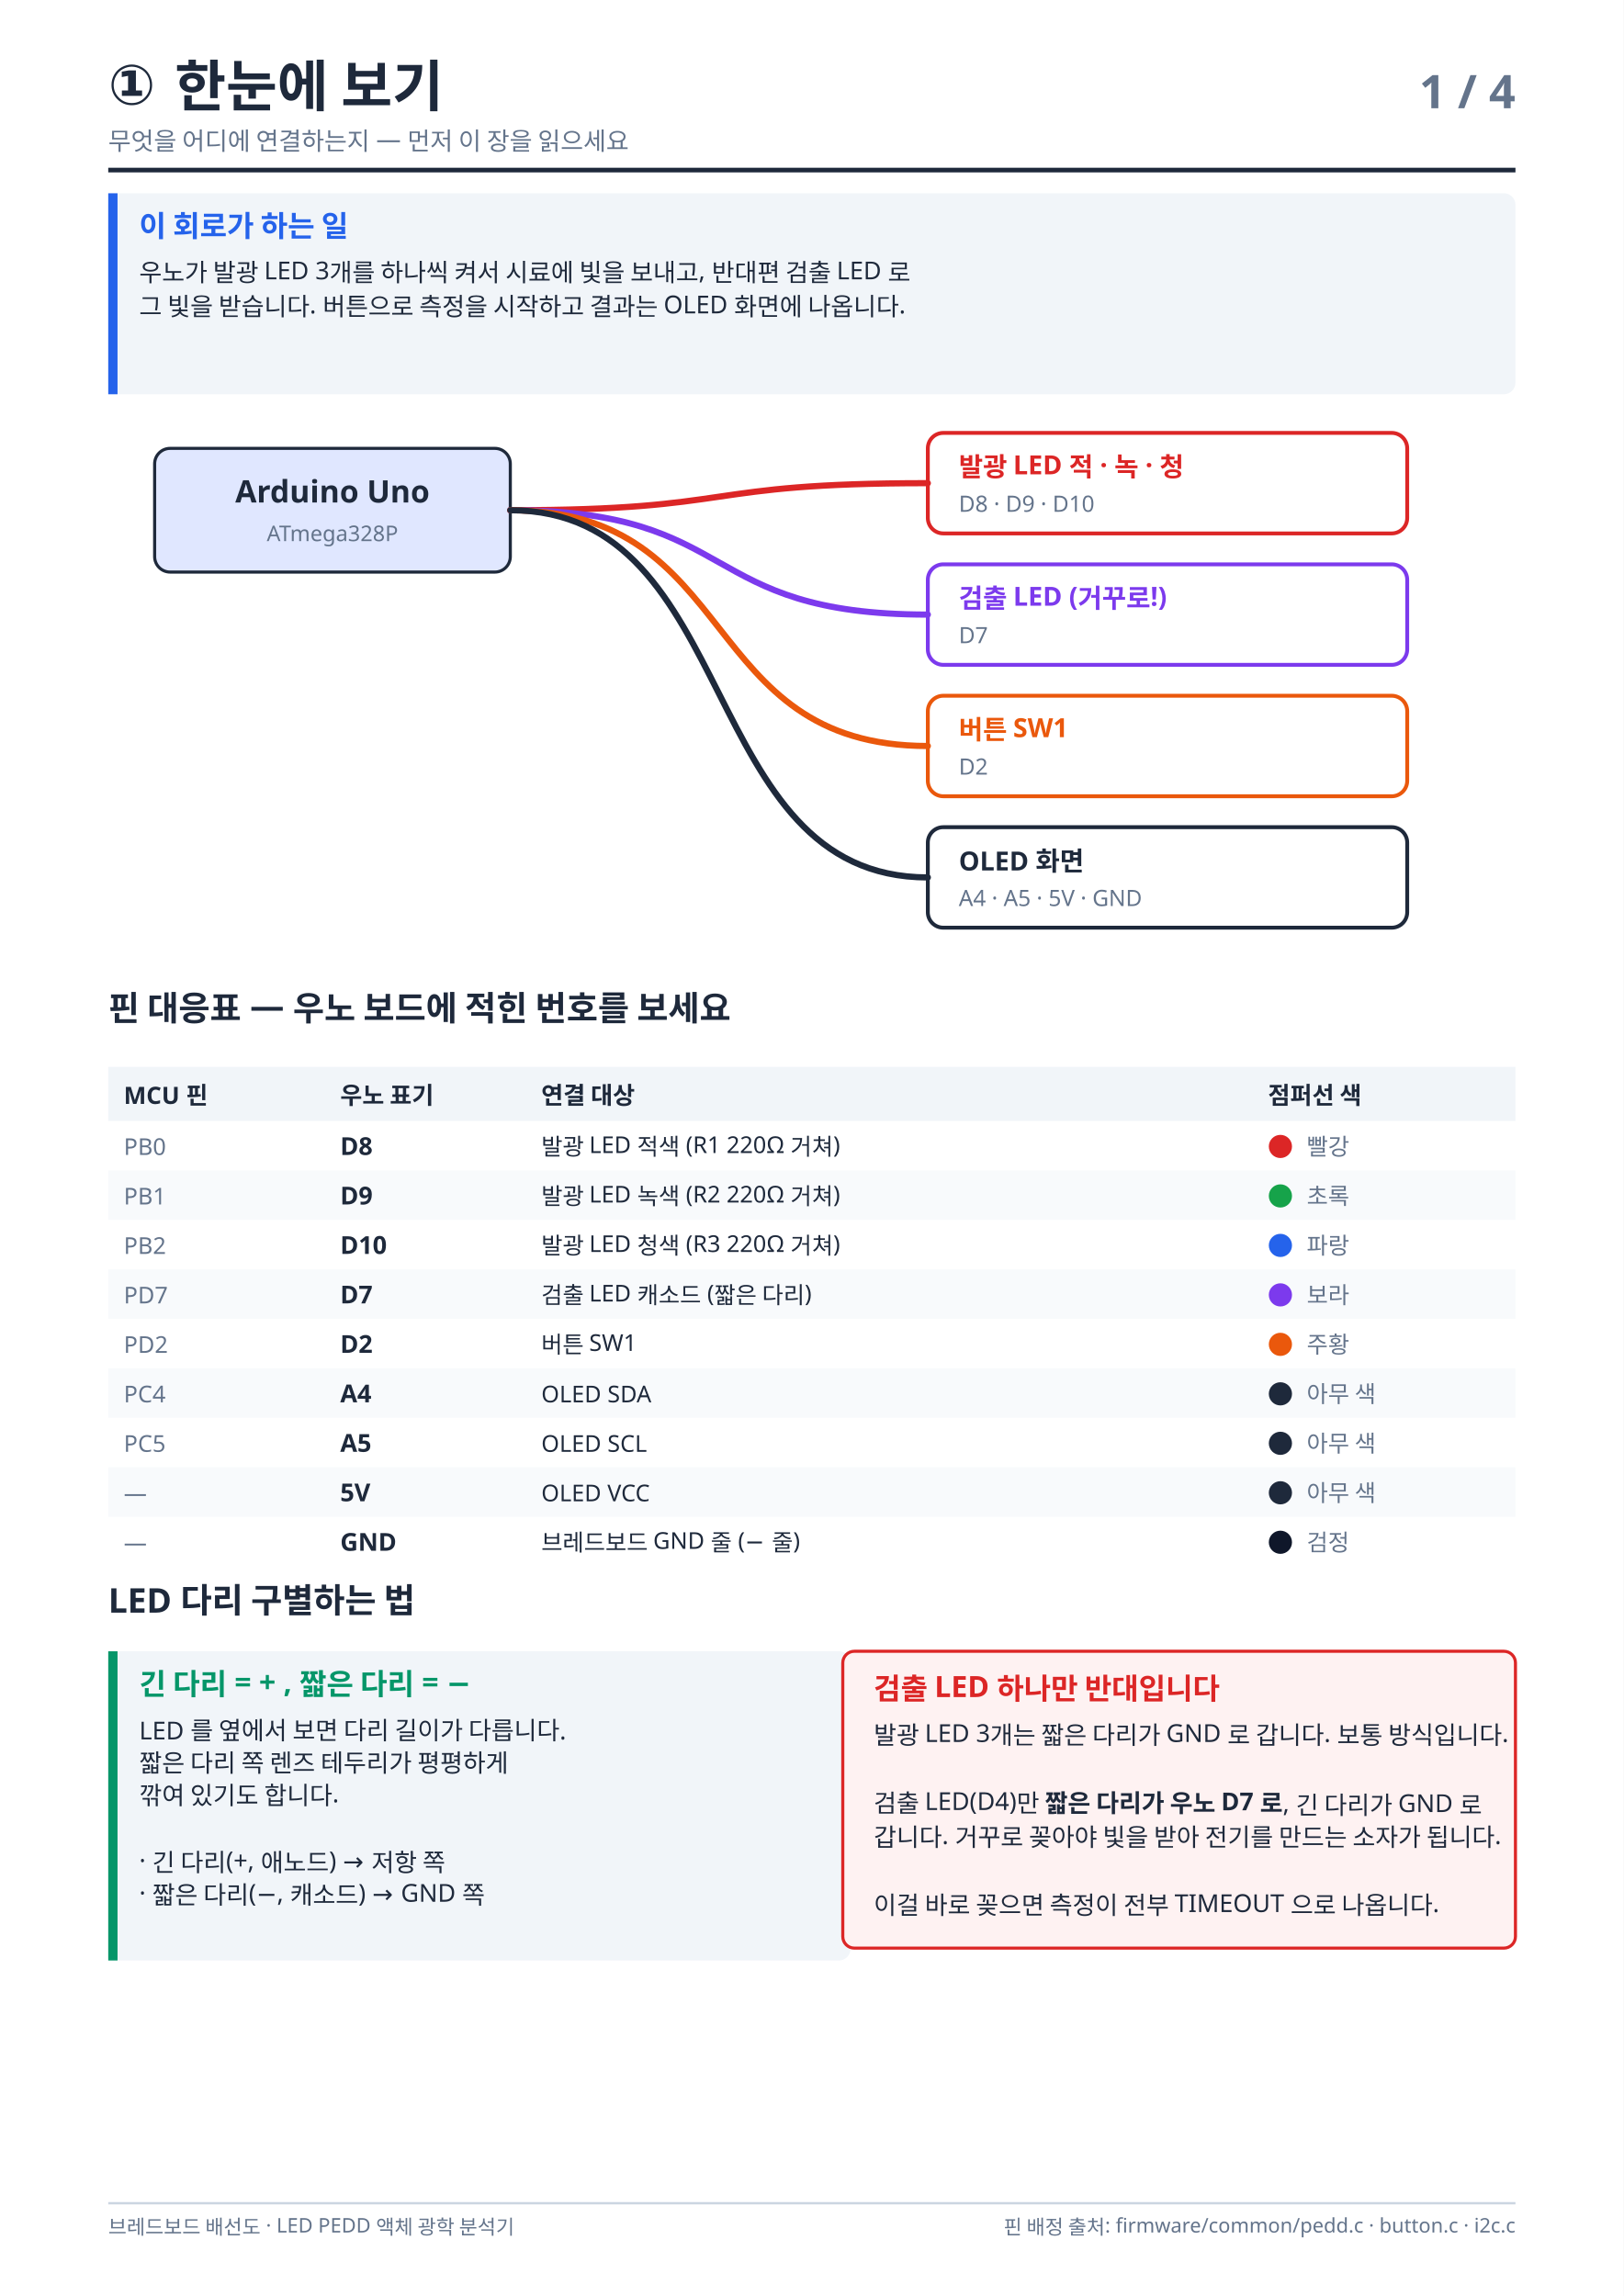
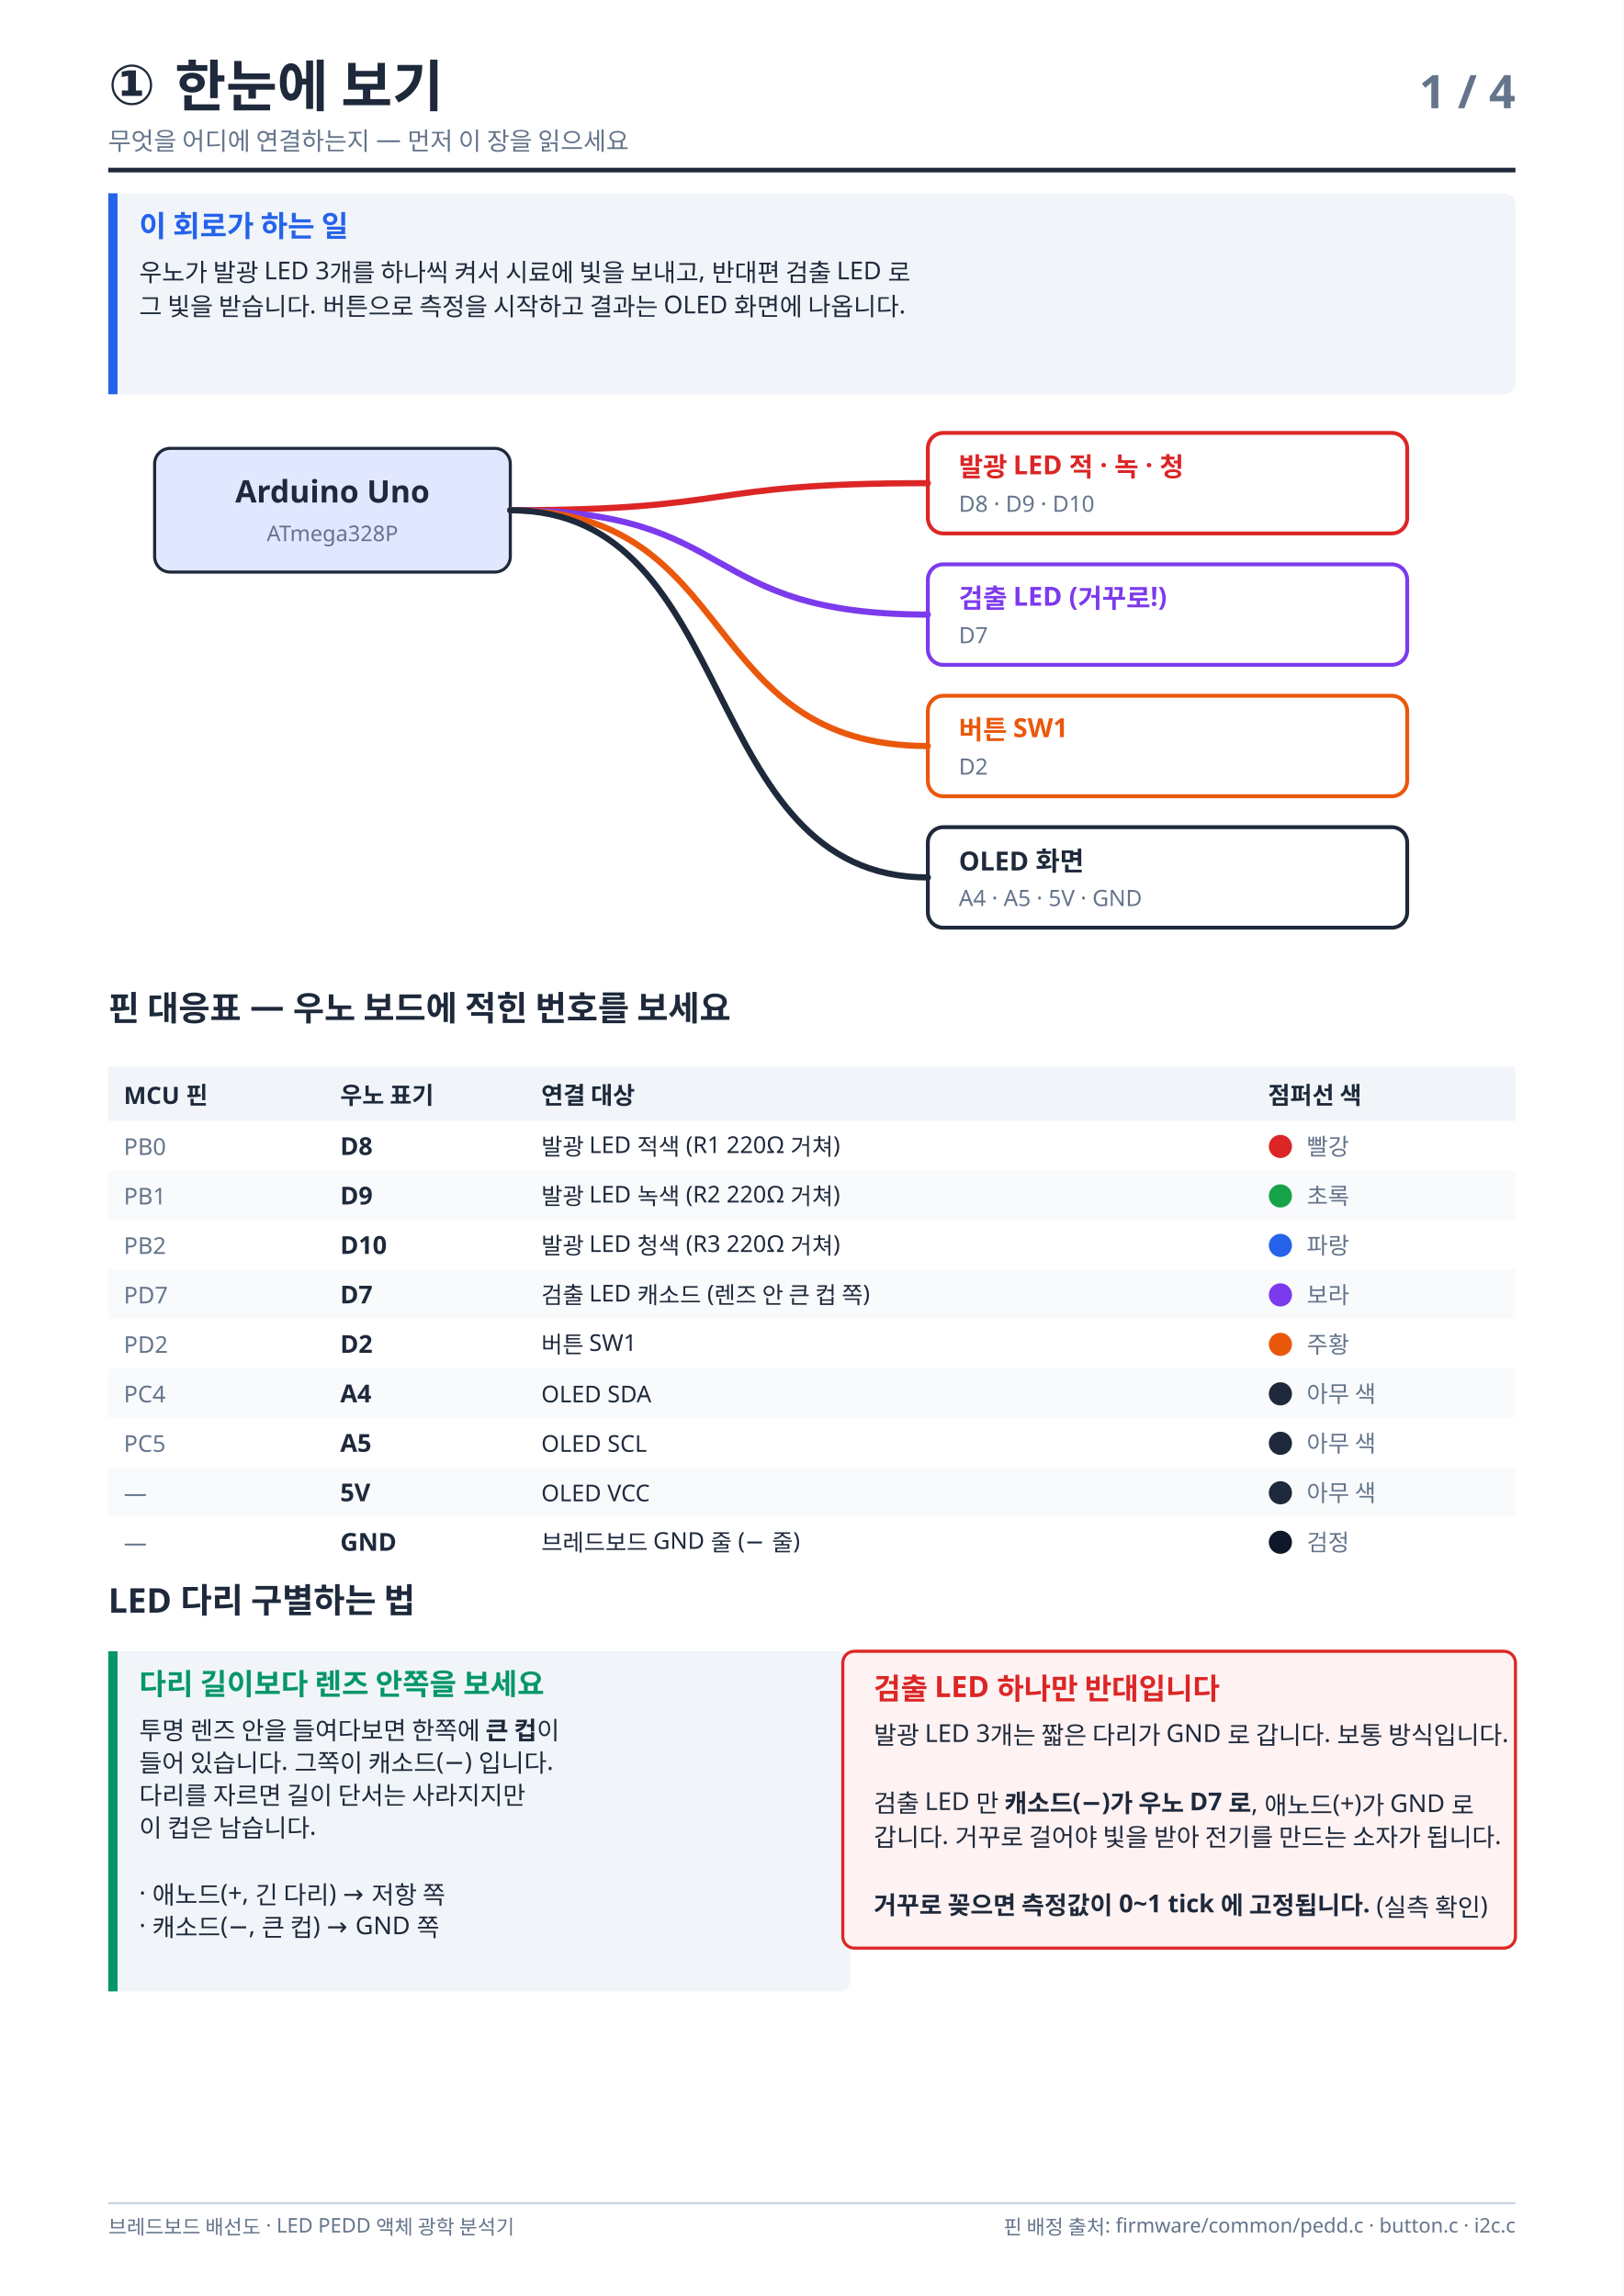
<svg xmlns="http://www.w3.org/2000/svg" width="210mm" height="297mm" viewBox="0 0 210 297" font-family="'Malgun Gothic','맑은 고딕','Noto Sans KR',sans-serif">
  <rect width="210" height="297" fill="#ffffff" />
  <line x1="14.00" y1="22.00" x2="196.00" y2="22.00" stroke="#1e293b" stroke-width="0.60" stroke-linecap="butt" />
  <text x="14.00" y="13.50" font-size="7.20" text-anchor="start" font-weight="700" fill="#1e293b">① 한눈에 보기</text>
  <text x="14.00" y="19.40" font-size="3.20" text-anchor="start" font-weight="400" fill="#64748b">무엇을 어디에 연결하는지 — 먼저 이 장을 읽으세요</text>
  <text x="196.00" y="14.00" font-size="6.00" text-anchor="end" font-weight="700" fill="#64748b">1 / 4</text>
  <rect x="14.00" y="25.00" width="182.00" height="26.00" rx="1.50" fill="#f1f5f9" stroke="none" stroke-width="0.30" />
  <rect x="14.00" y="25.00" width="1.20" height="26.00" rx="0.00" fill="#2563eb" stroke="none" stroke-width="0.30" />
  <text x="18.00" y="30.60" font-size="3.80" text-anchor="start" font-weight="700" fill="#2563eb">이 회로가 하는 일</text>
  <text x="18.00" y="36.40" font-size="3.20" text-anchor="start" font-weight="400" fill="#1e293b">우노가 발광 LED 3개를 하나씩 켜서 시료에 빛을 보내고, 반대편 검출 LED 로</text>
  <text x="18.00" y="40.80" font-size="3.20" text-anchor="start" font-weight="400" fill="#1e293b">그 빛을 받습니다. 버튼으로 측정을 시작하고 결과는 OLED 화면에 나옵니다.</text>
  <rect x="20.00" y="58.00" width="46.00" height="16.00" rx="2.00" fill="#e0e7ff" stroke="#1e293b" stroke-width="0.40" />
  <text x="43.00" y="65.00" font-size="4.00" text-anchor="middle" font-weight="700" fill="#1e293b">Arduino Uno</text>
  <text x="43.00" y="70.00" font-size="2.80" text-anchor="middle" font-weight="400" fill="#64748b">ATmega328P</text>
  <rect x="120.00" y="56.00" width="62.00" height="13.00" rx="2.00" fill="#ffffff" stroke="#dc2626" stroke-width="0.50" />
  <text x="124.00" y="61.60" font-size="3.40" text-anchor="start" font-weight="700" fill="#dc2626">발광 LED 적 · 녹 · 청</text>
  <text x="124.00" y="66.20" font-size="2.90" text-anchor="start" font-weight="400" fill="#64748b">D8 · D9 · D10</text>
  <path d="M 66.00 66.00 C 96.00 66.00, 90.00 62.50, 120.00 62.50" fill="none" stroke="#dc2626" stroke-width="0.8" stroke-linecap="round" />
  <rect x="120.00" y="73.00" width="62.00" height="13.00" rx="2.00" fill="#ffffff" stroke="#7c3aed" stroke-width="0.50" />
  <text x="124.00" y="78.60" font-size="3.40" text-anchor="start" font-weight="700" fill="#7c3aed">검출 LED (거꾸로!)</text>
  <text x="124.00" y="83.20" font-size="2.90" text-anchor="start" font-weight="400" fill="#64748b">D7</text>
  <path d="M 66.00 66.00 C 96.00 66.00, 90.00 79.50, 120.00 79.50" fill="none" stroke="#7c3aed" stroke-width="0.8" stroke-linecap="round" />
  <rect x="120.00" y="90.00" width="62.00" height="13.00" rx="2.00" fill="#ffffff" stroke="#ea580c" stroke-width="0.50" />
  <text x="124.00" y="95.60" font-size="3.40" text-anchor="start" font-weight="700" fill="#ea580c">버튼 SW1</text>
  <text x="124.00" y="100.20" font-size="2.90" text-anchor="start" font-weight="400" fill="#64748b">D2</text>
  <path d="M 66.00 66.00 C 96.00 66.00, 90.00 96.50, 120.00 96.50" fill="none" stroke="#ea580c" stroke-width="0.8" stroke-linecap="round" />
  <rect x="120.00" y="107.00" width="62.00" height="13.00" rx="2.00" fill="#ffffff" stroke="#1e293b" stroke-width="0.50" />
  <text x="124.00" y="112.60" font-size="3.40" text-anchor="start" font-weight="700" fill="#1e293b">OLED 화면</text>
  <text x="124.00" y="117.20" font-size="2.90" text-anchor="start" font-weight="400" fill="#64748b">A4 · A5 · 5V · GND</text>
  <path d="M 66.00 66.00 C 96.00 66.00, 90.00 113.50, 120.00 113.50" fill="none" stroke="#1e293b" stroke-width="0.8" stroke-linecap="round" />
  <text x="14.00" y="132.00" font-size="4.40" text-anchor="start" font-weight="700" fill="#1e293b">핀 대응표 — 우노 보드에 적힌 번호를 보세요</text>
  <rect x="14.00" y="138.00" width="182.00" height="7.00" rx="0.00" fill="#f1f5f9" stroke="none" stroke-width="0.30" />
  <text x="16.00" y="142.80" font-size="3.10" text-anchor="start" font-weight="700" fill="#1e293b">MCU 핀</text>
  <text x="44.00" y="142.80" font-size="3.10" text-anchor="start" font-weight="700" fill="#1e293b">우노 표기</text>
  <text x="70.00" y="142.80" font-size="3.10" text-anchor="start" font-weight="700" fill="#1e293b">연결 대상</text>
  <text x="164.00" y="142.80" font-size="3.10" text-anchor="start" font-weight="700" fill="#1e293b">점퍼선 색</text>
  <text x="16.00" y="149.40" font-size="3.00" text-anchor="start" font-weight="400" fill="#64748b">PB0</text>
  <text x="44.00" y="149.40" font-size="3.20" text-anchor="start" font-weight="700" fill="#1e293b">D8</text>
  <text x="70.00" y="149.40" font-size="3.00" text-anchor="start" font-weight="400" fill="#1e293b">발광 LED 적색 (R1 220Ω 거쳐)</text>
  <circle cx="165.60" cy="148.30" r="1.50" fill="#dc2626" stroke="none" stroke-width="0.30" />
  <text x="169.00" y="149.40" font-size="3.00" text-anchor="start" font-weight="400" fill="#64748b">빨강</text>
  <rect x="14.00" y="151.40" width="182.00" height="6.40" rx="0.00" fill="#f8fafc" stroke="none" stroke-width="0.30" />
  <text x="16.00" y="155.80" font-size="3.00" text-anchor="start" font-weight="400" fill="#64748b">PB1</text>
  <text x="44.00" y="155.80" font-size="3.20" text-anchor="start" font-weight="700" fill="#1e293b">D9</text>
  <text x="70.00" y="155.80" font-size="3.00" text-anchor="start" font-weight="400" fill="#1e293b">발광 LED 녹색 (R2 220Ω 거쳐)</text>
  <circle cx="165.60" cy="154.70" r="1.50" fill="#16a34a" stroke="none" stroke-width="0.30" />
  <text x="169.00" y="155.80" font-size="3.00" text-anchor="start" font-weight="400" fill="#64748b">초록</text>
  <text x="16.00" y="162.20" font-size="3.00" text-anchor="start" font-weight="400" fill="#64748b">PB2</text>
  <text x="44.00" y="162.20" font-size="3.20" text-anchor="start" font-weight="700" fill="#1e293b">D10</text>
  <text x="70.00" y="162.20" font-size="3.00" text-anchor="start" font-weight="400" fill="#1e293b">발광 LED 청색 (R3 220Ω 거쳐)</text>
  <circle cx="165.60" cy="161.10" r="1.50" fill="#2563eb" stroke="none" stroke-width="0.30" />
  <text x="169.00" y="162.20" font-size="3.00" text-anchor="start" font-weight="400" fill="#64748b">파랑</text>
  <rect x="14.00" y="164.20" width="182.00" height="6.40" rx="0.00" fill="#f8fafc" stroke="none" stroke-width="0.30" />
  <text x="16.00" y="168.60" font-size="3.00" text-anchor="start" font-weight="400" fill="#64748b">PD7</text>
  <text x="44.00" y="168.60" font-size="3.20" text-anchor="start" font-weight="700" fill="#1e293b">D7</text>
-   <text x="70.00" y="168.60" font-size="3.00" text-anchor="start" font-weight="400" fill="#1e293b">검출 LED 캐소드 (짧은 다리)</text>
+   <text x="70.00" y="168.60" font-size="3.00" text-anchor="start" font-weight="400" fill="#1e293b">검출 LED 캐소드 (렌즈 안 큰 컵 쪽)</text>
  <circle cx="165.60" cy="167.50" r="1.50" fill="#7c3aed" stroke="none" stroke-width="0.30" />
  <text x="169.00" y="168.60" font-size="3.00" text-anchor="start" font-weight="400" fill="#64748b">보라</text>
  <text x="16.00" y="175.00" font-size="3.00" text-anchor="start" font-weight="400" fill="#64748b">PD2</text>
  <text x="44.00" y="175.00" font-size="3.20" text-anchor="start" font-weight="700" fill="#1e293b">D2</text>
  <text x="70.00" y="175.00" font-size="3.00" text-anchor="start" font-weight="400" fill="#1e293b">버튼 SW1</text>
  <circle cx="165.60" cy="173.90" r="1.50" fill="#ea580c" stroke="none" stroke-width="0.30" />
  <text x="169.00" y="175.00" font-size="3.00" text-anchor="start" font-weight="400" fill="#64748b">주황</text>
  <rect x="14.00" y="177.00" width="182.00" height="6.40" rx="0.00" fill="#f8fafc" stroke="none" stroke-width="0.30" />
  <text x="16.00" y="181.40" font-size="3.00" text-anchor="start" font-weight="400" fill="#64748b">PC4</text>
  <text x="44.00" y="181.40" font-size="3.20" text-anchor="start" font-weight="700" fill="#1e293b">A4</text>
  <text x="70.00" y="181.40" font-size="3.00" text-anchor="start" font-weight="400" fill="#1e293b">OLED SDA</text>
  <circle cx="165.60" cy="180.30" r="1.50" fill="#1e293b" stroke="none" stroke-width="0.30" />
  <text x="169.00" y="181.40" font-size="3.00" text-anchor="start" font-weight="400" fill="#64748b">아무 색</text>
  <text x="16.00" y="187.80" font-size="3.00" text-anchor="start" font-weight="400" fill="#64748b">PC5</text>
  <text x="44.00" y="187.80" font-size="3.20" text-anchor="start" font-weight="700" fill="#1e293b">A5</text>
  <text x="70.00" y="187.80" font-size="3.00" text-anchor="start" font-weight="400" fill="#1e293b">OLED SCL</text>
  <circle cx="165.60" cy="186.70" r="1.50" fill="#1e293b" stroke="none" stroke-width="0.30" />
  <text x="169.00" y="187.80" font-size="3.00" text-anchor="start" font-weight="400" fill="#64748b">아무 색</text>
  <rect x="14.00" y="189.80" width="182.00" height="6.40" rx="0.00" fill="#f8fafc" stroke="none" stroke-width="0.30" />
  <text x="16.00" y="194.20" font-size="3.00" text-anchor="start" font-weight="400" fill="#64748b">—</text>
  <text x="44.00" y="194.20" font-size="3.20" text-anchor="start" font-weight="700" fill="#1e293b">5V</text>
  <text x="70.00" y="194.20" font-size="3.00" text-anchor="start" font-weight="400" fill="#1e293b">OLED VCC</text>
  <circle cx="165.60" cy="193.10" r="1.50" fill="#1e293b" stroke="none" stroke-width="0.30" />
  <text x="169.00" y="194.20" font-size="3.00" text-anchor="start" font-weight="400" fill="#64748b">아무 색</text>
  <text x="16.00" y="200.60" font-size="3.00" text-anchor="start" font-weight="400" fill="#64748b">—</text>
  <text x="44.00" y="200.60" font-size="3.20" text-anchor="start" font-weight="700" fill="#1e293b">GND</text>
  <text x="70.00" y="200.60" font-size="3.00" text-anchor="start" font-weight="400" fill="#1e293b">브레드보드 GND 줄 (− 줄)</text>
  <circle cx="165.60" cy="199.50" r="1.50" fill="#0f172a" stroke="none" stroke-width="0.30" />
  <text x="169.00" y="200.60" font-size="3.00" text-anchor="start" font-weight="400" fill="#64748b">검정</text>
  <text x="14.00" y="208.60" font-size="4.40" text-anchor="start" font-weight="700" fill="#1e293b">LED 다리 구별하는 법</text>
-   <rect x="14.00" y="213.60" width="96.00" height="40.00" rx="1.50" fill="#f1f5f9" stroke="none" stroke-width="0.30" />
-   <rect x="14.00" y="213.60" width="1.20" height="40.00" rx="0.00" fill="#059669" stroke="none" stroke-width="0.30" />
-   <text x="18.00" y="219.20" font-size="3.80" text-anchor="start" font-weight="700" fill="#059669">긴 다리 = + , 짧은 다리 = −</text>
-   <text x="18.00" y="225.00" font-size="3.20" text-anchor="start" font-weight="400" fill="#1e293b">LED 를 옆에서 보면 다리 길이가 다릅니다.</text>
-   <text x="18.00" y="229.20" font-size="3.20" text-anchor="start" font-weight="400" fill="#1e293b">짧은 다리 쪽 렌즈 테두리가 평평하게</text>
-   <text x="18.00" y="233.40" font-size="3.20" text-anchor="start" font-weight="400" fill="#1e293b">깎여 있기도 합니다.</text>
-   <text x="18.00" y="237.60" font-size="3.20" text-anchor="start" font-weight="400" fill="#1e293b" />
-   <text x="18.00" y="241.80" font-size="3.20" text-anchor="start" font-weight="400" fill="#1e293b">· 긴 다리(+, 애노드) → 저항 쪽</text>
-   <text x="18.00" y="246.00" font-size="3.20" text-anchor="start" font-weight="400" fill="#1e293b">· 짧은 다리(−, 캐소드) → GND 쪽</text>
+   <rect x="14.00" y="213.60" width="96.00" height="44.00" rx="1.50" fill="#f1f5f9" stroke="none" stroke-width="0.30" />
+   <rect x="14.00" y="213.60" width="1.20" height="44.00" rx="0.00" fill="#059669" stroke="none" stroke-width="0.30" />
+   <text x="18.00" y="219.20" font-size="3.80" text-anchor="start" font-weight="700" fill="#059669">다리 길이보다 <tspan font-weight="700">렌즈 안쪽</tspan>을 보세요</text>
+   <text x="18.00" y="225.00" font-size="3.20" text-anchor="start" font-weight="400" fill="#1e293b">투명 렌즈 안을 들여다보면 한쪽에 <tspan font-weight="700">큰 컵</tspan>이</text>
+   <text x="18.00" y="229.20" font-size="3.20" text-anchor="start" font-weight="400" fill="#1e293b">들어 있습니다. 그쪽이 캐소드(−) 입니다.</text>
+   <text x="18.00" y="233.40" font-size="3.20" text-anchor="start" font-weight="400" fill="#1e293b">다리를 자르면 길이 단서는 사라지지만</text>
+   <text x="18.00" y="237.60" font-size="3.20" text-anchor="start" font-weight="400" fill="#1e293b">이 컵은 남습니다.</text>
+   <text x="18.00" y="241.80" font-size="3.20" text-anchor="start" font-weight="400" fill="#1e293b" />
+   <text x="18.00" y="246.00" font-size="3.20" text-anchor="start" font-weight="400" fill="#1e293b">· 애노드(+, 긴 다리) → 저항 쪽</text>
+   <text x="18.00" y="250.20" font-size="3.20" text-anchor="start" font-weight="400" fill="#1e293b">· 캐소드(−, 큰 컵)  → GND 쪽</text>
  <rect x="109.00" y="213.60" width="87.00" height="38.40" rx="1.50" fill="#fef2f2" stroke="#dc2626" stroke-width="0.40" />
  <text x="113.00" y="219.80" font-size="3.80" text-anchor="start" font-weight="700" fill="#dc2626">검출 LED 하나만 반대입니다</text>
  <text x="113.00" y="225.60" font-size="3.20" text-anchor="start" font-weight="400" fill="#1e293b">발광 LED 3개는 짧은 다리가 GND 로 갑니다. 보통 방식입니다.</text>
  <text x="113.00" y="230.00" font-size="3.20" text-anchor="start" font-weight="400" fill="#1e293b" />
-   <text x="113.00" y="234.40" font-size="3.20" text-anchor="start" font-weight="400" fill="#1e293b">검출 LED(D4)만 <tspan font-weight="700">짧은 다리가 우노 D7 로</tspan>, 긴 다리가 GND 로</text>
-   <text x="113.00" y="238.80" font-size="3.20" text-anchor="start" font-weight="400" fill="#1e293b">갑니다. 거꾸로 꽂아야 빛을 받아 전기를 만드는 소자가 됩니다.</text>
+   <text x="113.00" y="234.40" font-size="3.20" text-anchor="start" font-weight="400" fill="#1e293b">검출 LED 만 <tspan font-weight="700">캐소드(−)가 우노 D7 로</tspan>, 애노드(+)가 GND 로</text>
+   <text x="113.00" y="238.80" font-size="3.20" text-anchor="start" font-weight="400" fill="#1e293b">갑니다. 거꾸로 걸어야 빛을 받아 전기를 만드는 소자가 됩니다.</text>
  <text x="113.00" y="243.20" font-size="3.20" text-anchor="start" font-weight="400" fill="#1e293b" />
-   <text x="113.00" y="247.60" font-size="3.20" text-anchor="start" font-weight="400" fill="#1e293b">이걸 바로 꽂으면 측정이 전부 TIMEOUT 으로 나옵니다.</text>
+   <text x="113.00" y="247.60" font-size="3.20" text-anchor="start" font-weight="400" fill="#1e293b">
+     <tspan font-weight="700">거꾸로 꽂으면 측정값이 0~1 tick 에 고정됩니다.</tspan> (실측 확인)</text>
  <line x1="14.00" y1="285.00" x2="196.00" y2="285.00" stroke="#cbd5e1" stroke-width="0.30" stroke-linecap="butt" />
  <text x="14.00" y="289.00" font-size="2.60" text-anchor="start" font-weight="400" fill="#64748b">브레드보드 배선도  ·  LED PEDD 액체 광학 분석기</text>
  <text x="196.00" y="289.00" font-size="2.60" text-anchor="end" font-weight="400" fill="#64748b">핀 배정 출처: firmware/common/pedd.c · button.c · i2c.c</text>
</svg>
